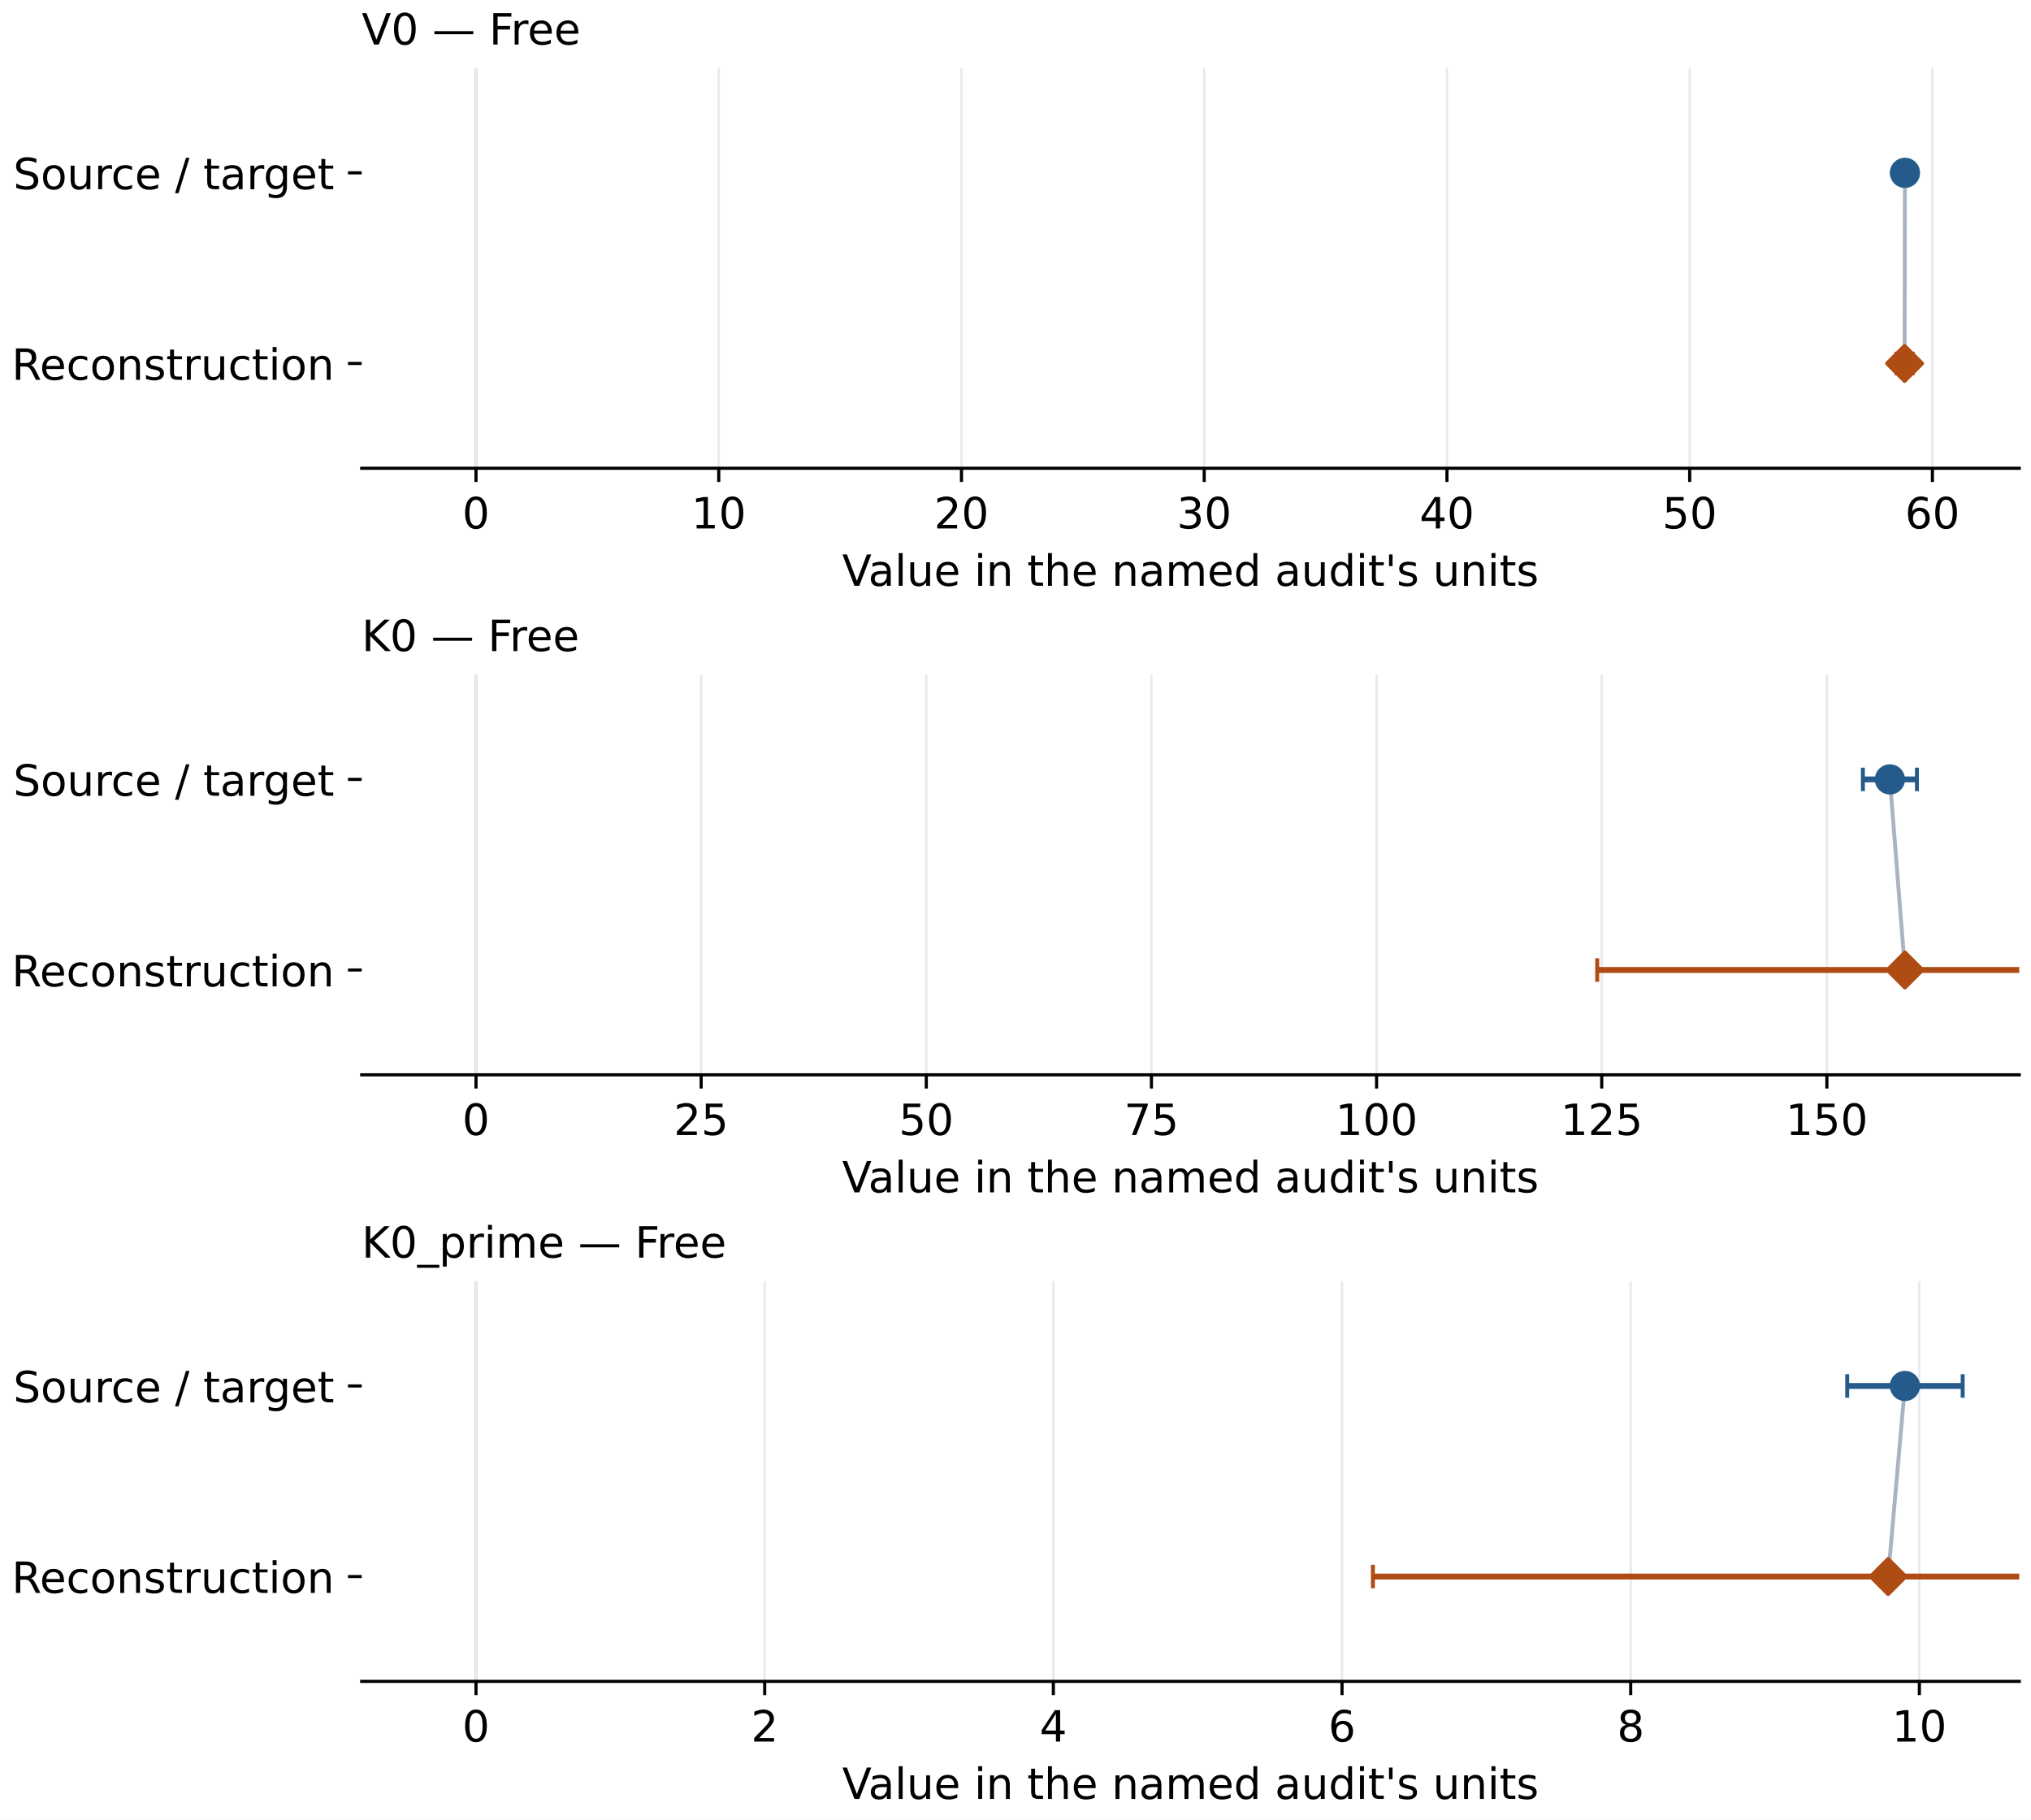
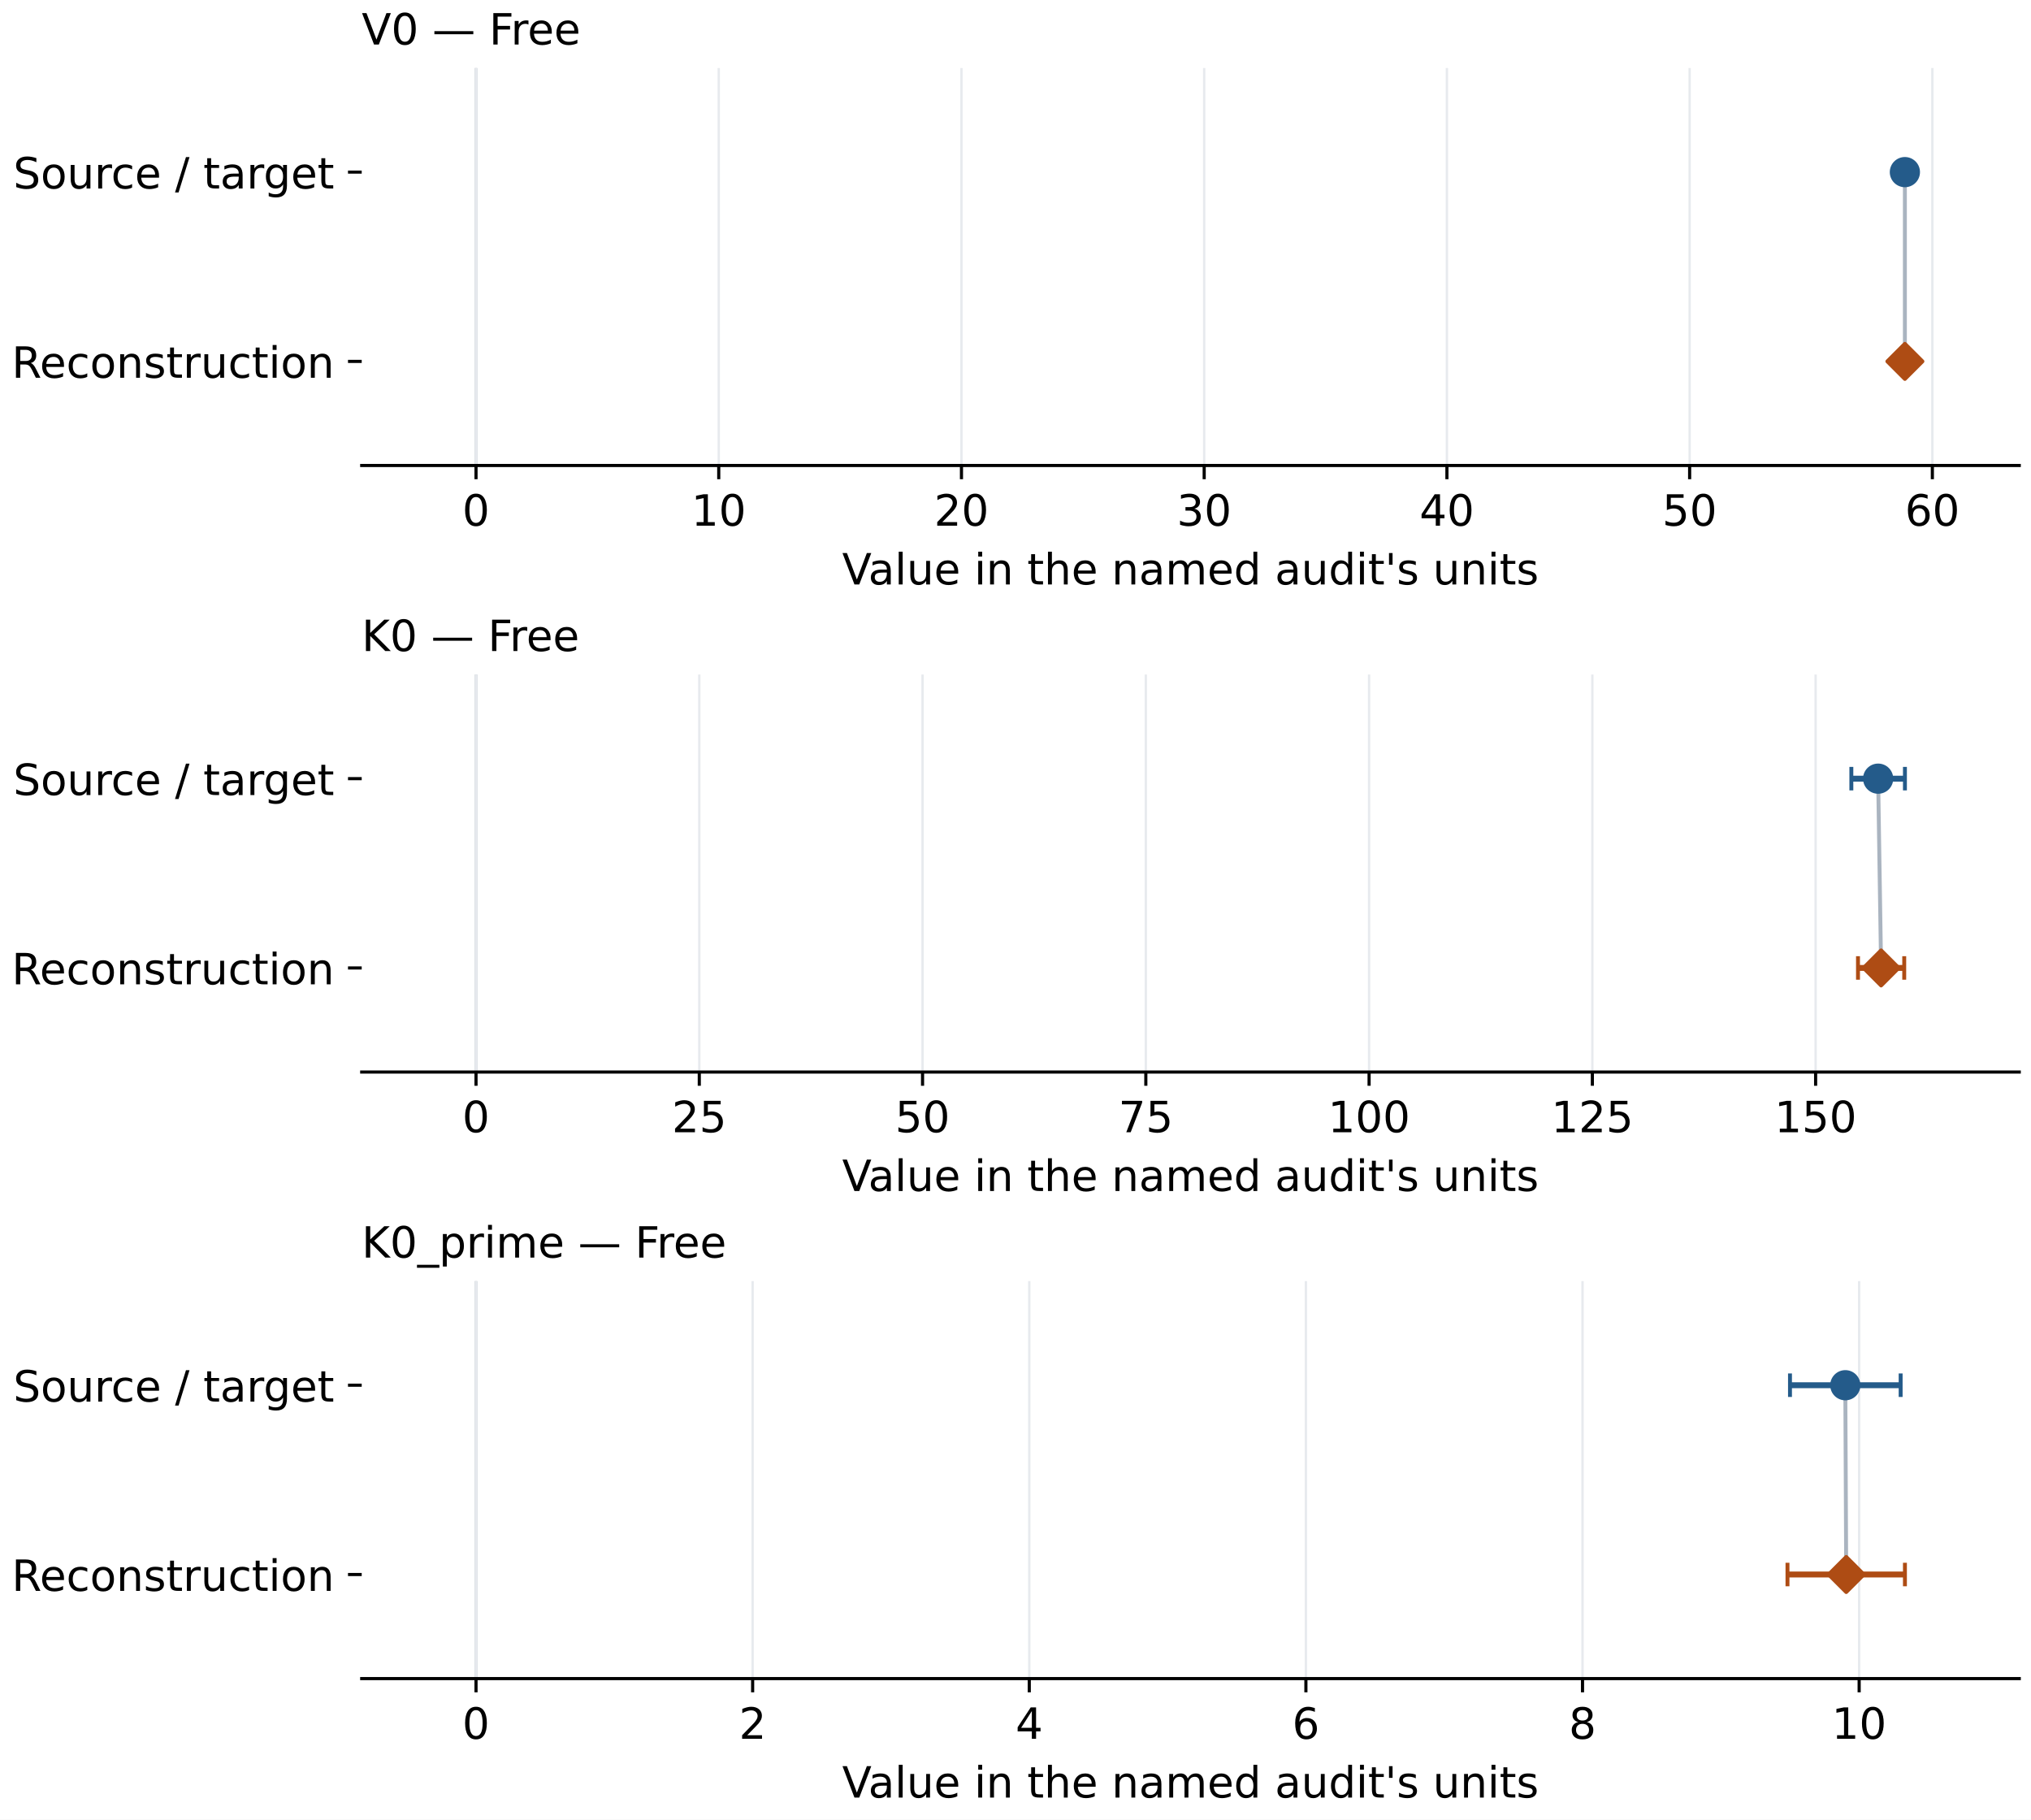
<svg xmlns="http://www.w3.org/2000/svg" xmlns:xlink="http://www.w3.org/1999/xlink" width="518.4pt" height="464.4pt" viewBox="0 0 518.4 464.4" version="1.1">
  <defs>
    <style type="text/css">*{stroke-linejoin: round; stroke-linecap: butt}</style>
  </defs>
  <g id="figure_1">
    <g id="patch_1">
      <path d="M 0 464.4 L 518.4 464.4 L 518.4 0 L 0 0 z " style="fill: #ffffff" />
    </g>
    <g id="axes_1">
      <g id="patch_2">
-         <path d="M 92.321 119.508 L 515.4 119.508 L 515.4 17.359 L 92.321 17.359 z " style="fill: #ffffff" />
+         <path d="M 92.323 118.799 L 515.4 118.799 L 515.4 17.358 L 92.323 17.358 z " style="fill: #ffffff" />
      </g>
      <g id="line2d_1">
-         <path d="M 121.499 119.508 L 121.499 17.359 " clip-path="url(#pd0b3603a32)" style="fill: none; stroke: #c3cad2; stroke-width: 0.7; stroke-linecap: square" />
+         <path d="M 121.501 118.799 L 121.501 17.358 " clip-path="url(#pb676bb3418)" style="fill: none; stroke: #c3cad2; stroke-width: 0.7; stroke-linecap: square" />
      </g>
      <g id="line2d_2">
-         <path d="M 486.222 44.112 L 486.133 92.754 " clip-path="url(#pd0b3603a32)" style="fill: none; stroke: #aab4c0; stroke-linecap: square" />
+         <path d="M 486.21 43.926 L 486.21 92.231 " clip-path="url(#pb676bb3418)" style="fill: none; stroke: #aab4c0; stroke-linecap: square" />
      </g>
      <g id="matplotlib.axis_1">
        <g id="xtick_1">
          <g id="line2d_3">
-             <path d="M 121.499 119.508 L 121.499 17.359 " clip-path="url(#pd0b3603a32)" style="fill: none; stroke: #e7eaee; stroke-width: 0.6; stroke-linecap: square" />
+             <path d="M 121.501 118.799 L 121.501 17.358 " clip-path="url(#pb676bb3418)" style="fill: none; stroke: #e7eaee; stroke-width: 0.6; stroke-linecap: square" />
          </g>
          <g id="line2d_4">
            <defs>
              <path id="mb45e14ee2d" d="M 0 0 L 0 3.5 " style="stroke: #000000; stroke-width: 0.8" />
            </defs>
            <g>
-               <use xlink:href="#mb45e14ee2d" x="121.499" y="119.508" style="stroke: #000000; stroke-width: 0.8" />
+               <use xlink:href="#mb45e14ee2d" x="121.501" y="118.799" style="stroke: #000000; stroke-width: 0.8" />
            </g>
          </g>
          <g id="text_1">
-             <text style="font: 11px 'DejaVu Sans', Arial, sans-serif; text-anchor: middle" x="121.499" y="134.866" transform="rotate(-0 121.4993 134.8662)">0</text>
+             <text style="font-size: 11px; font-family: 'DejaVu Sans', Arial, sans-serif; text-anchor: middle" x="121.501" y="134.156" transform="rotate(-0 121.5009 134.156)">0</text>
          </g>
        </g>
        <g id="xtick_2">
          <g id="line2d_5">
-             <path d="M 183.455 119.508 L 183.455 17.359 " clip-path="url(#pd0b3603a32)" style="fill: none; stroke: #e7eaee; stroke-width: 0.6; stroke-linecap: square" />
+             <path d="M 183.455 118.799 L 183.455 17.358 " clip-path="url(#pb676bb3418)" style="fill: none; stroke: #e7eaee; stroke-width: 0.6; stroke-linecap: square" />
          </g>
          <g id="line2d_6">
            <g>
-               <use xlink:href="#mb45e14ee2d" x="183.455" y="119.508" style="stroke: #000000; stroke-width: 0.8" />
+               <use xlink:href="#mb45e14ee2d" x="183.455" y="118.799" style="stroke: #000000; stroke-width: 0.8" />
            </g>
          </g>
          <g id="text_2">
-             <text style="font: 11px 'DejaVu Sans', Arial, sans-serif; text-anchor: middle" x="183.455" y="134.866" transform="rotate(-0 183.4553 134.8662)">10</text>
+             <text style="font-size: 11px; font-family: 'DejaVu Sans', Arial, sans-serif; text-anchor: middle" x="183.455" y="134.156" transform="rotate(-0 183.4546 134.156)">10</text>
          </g>
        </g>
        <g id="xtick_3">
          <g id="line2d_7">
-             <path d="M 245.411 119.508 L 245.411 17.359 " clip-path="url(#pd0b3603a32)" style="fill: none; stroke: #e7eaee; stroke-width: 0.6; stroke-linecap: square" />
+             <path d="M 245.408 118.799 L 245.408 17.358 " clip-path="url(#pb676bb3418)" style="fill: none; stroke: #e7eaee; stroke-width: 0.6; stroke-linecap: square" />
          </g>
          <g id="line2d_8">
            <g>
-               <use xlink:href="#mb45e14ee2d" x="245.411" y="119.508" style="stroke: #000000; stroke-width: 0.8" />
+               <use xlink:href="#mb45e14ee2d" x="245.408" y="118.799" style="stroke: #000000; stroke-width: 0.8" />
            </g>
          </g>
          <g id="text_3">
-             <text style="font: 11px 'DejaVu Sans', Arial, sans-serif; text-anchor: middle" x="245.411" y="134.866" transform="rotate(-0 245.4113 134.8662)">20</text>
+             <text style="font-size: 11px; font-family: 'DejaVu Sans', Arial, sans-serif; text-anchor: middle" x="245.408" y="134.156" transform="rotate(-0 245.4082 134.156)">20</text>
          </g>
        </g>
        <g id="xtick_4">
          <g id="line2d_9">
-             <path d="M 307.367 119.508 L 307.367 17.359 " clip-path="url(#pd0b3603a32)" style="fill: none; stroke: #e7eaee; stroke-width: 0.6; stroke-linecap: square" />
+             <path d="M 307.362 118.799 L 307.362 17.358 " clip-path="url(#pb676bb3418)" style="fill: none; stroke: #e7eaee; stroke-width: 0.6; stroke-linecap: square" />
          </g>
          <g id="line2d_10">
            <g>
-               <use xlink:href="#mb45e14ee2d" x="307.367" y="119.508" style="stroke: #000000; stroke-width: 0.8" />
+               <use xlink:href="#mb45e14ee2d" x="307.362" y="118.799" style="stroke: #000000; stroke-width: 0.8" />
            </g>
          </g>
          <g id="text_4">
-             <text style="font: 11px 'DejaVu Sans', Arial, sans-serif; text-anchor: middle" x="307.367" y="134.866" transform="rotate(-0 307.3673 134.8662)">30</text>
+             <text style="font-size: 11px; font-family: 'DejaVu Sans', Arial, sans-serif; text-anchor: middle" x="307.362" y="134.156" transform="rotate(-0 307.3619 134.156)">30</text>
          </g>
        </g>
        <g id="xtick_5">
          <g id="line2d_11">
-             <path d="M 369.323 119.508 L 369.323 17.359 " clip-path="url(#pd0b3603a32)" style="fill: none; stroke: #e7eaee; stroke-width: 0.6; stroke-linecap: square" />
+             <path d="M 369.316 118.799 L 369.316 17.358 " clip-path="url(#pb676bb3418)" style="fill: none; stroke: #e7eaee; stroke-width: 0.6; stroke-linecap: square" />
          </g>
          <g id="line2d_12">
            <g>
-               <use xlink:href="#mb45e14ee2d" x="369.323" y="119.508" style="stroke: #000000; stroke-width: 0.8" />
+               <use xlink:href="#mb45e14ee2d" x="369.316" y="118.799" style="stroke: #000000; stroke-width: 0.8" />
            </g>
          </g>
          <g id="text_5">
-             <text style="font: 11px 'DejaVu Sans', Arial, sans-serif; text-anchor: middle" x="369.323" y="134.866" transform="rotate(-0 369.3233 134.8662)">40</text>
+             <text style="font-size: 11px; font-family: 'DejaVu Sans', Arial, sans-serif; text-anchor: middle" x="369.316" y="134.156" transform="rotate(-0 369.3155 134.156)">40</text>
          </g>
        </g>
        <g id="xtick_6">
          <g id="line2d_13">
-             <path d="M 431.279 119.508 L 431.279 17.359 " clip-path="url(#pd0b3603a32)" style="fill: none; stroke: #e7eaee; stroke-width: 0.6; stroke-linecap: square" />
+             <path d="M 431.269 118.799 L 431.269 17.358 " clip-path="url(#pb676bb3418)" style="fill: none; stroke: #e7eaee; stroke-width: 0.6; stroke-linecap: square" />
          </g>
          <g id="line2d_14">
            <g>
-               <use xlink:href="#mb45e14ee2d" x="431.279" y="119.508" style="stroke: #000000; stroke-width: 0.8" />
+               <use xlink:href="#mb45e14ee2d" x="431.269" y="118.799" style="stroke: #000000; stroke-width: 0.8" />
            </g>
          </g>
          <g id="text_6">
-             <text style="font: 11px 'DejaVu Sans', Arial, sans-serif; text-anchor: middle" x="431.279" y="134.866" transform="rotate(-0 431.2794 134.8662)">50</text>
+             <text style="font-size: 11px; font-family: 'DejaVu Sans', Arial, sans-serif; text-anchor: middle" x="431.269" y="134.156" transform="rotate(-0 431.2692 134.156)">50</text>
          </g>
        </g>
        <g id="xtick_7">
          <g id="line2d_15">
-             <path d="M 493.235 119.508 L 493.235 17.359 " clip-path="url(#pd0b3603a32)" style="fill: none; stroke: #e7eaee; stroke-width: 0.6; stroke-linecap: square" />
+             <path d="M 493.223 118.799 L 493.223 17.358 " clip-path="url(#pb676bb3418)" style="fill: none; stroke: #e7eaee; stroke-width: 0.6; stroke-linecap: square" />
          </g>
          <g id="line2d_16">
            <g>
-               <use xlink:href="#mb45e14ee2d" x="493.235" y="119.508" style="stroke: #000000; stroke-width: 0.8" />
+               <use xlink:href="#mb45e14ee2d" x="493.223" y="118.799" style="stroke: #000000; stroke-width: 0.8" />
            </g>
          </g>
          <g id="text_7">
-             <text style="font: 11px 'DejaVu Sans', Arial, sans-serif; text-anchor: middle" x="493.235" y="134.866" transform="rotate(-0 493.2354 134.8662)">60</text>
+             <text style="font-size: 11px; font-family: 'DejaVu Sans', Arial, sans-serif; text-anchor: middle" x="493.223" y="134.156" transform="rotate(-0 493.2228 134.156)">60</text>
          </g>
        </g>
        <g id="text_8">
-           <text style="font: 11px 'DejaVu Sans', Arial, sans-serif; text-anchor: middle" x="303.861" y="149.512" transform="rotate(-0 303.8606 149.5121)">Value in the named audit's units</text>
+           <text style="font-size: 11px; font-family: 'DejaVu Sans', Arial, sans-serif; text-anchor: middle" x="303.861" y="149.157" transform="rotate(-0 303.8615 149.1569)">Value in the named audit's units</text>
        </g>
      </g>
      <g id="matplotlib.axis_2">
        <g id="ytick_1">
          <g id="line2d_17">
            <defs>
              <path id="m7f30f8d901" d="M 0 0 L -3.5 0 " style="stroke: #000000; stroke-width: 0.8" />
            </defs>
            <g>
-               <use xlink:href="#m7f30f8d901" x="92.321" y="92.754" style="stroke: #000000; stroke-width: 0.8" />
+               <use xlink:href="#m7f30f8d901" x="92.323" y="92.231" style="stroke: #000000; stroke-width: 0.8" />
            </g>
          </g>
          <g id="text_9">
-             <text style="font: 11px 'DejaVu Sans', Arial, sans-serif; text-anchor: end" x="85.321" y="96.934" transform="rotate(-0 85.32149 96.93362)">Reconstruction</text>
+             <text style="font-size: 11px; font-family: 'DejaVu Sans', Arial, sans-serif; text-anchor: end" x="85.323" y="96.41" transform="rotate(-0 85.32321 96.40989)">Reconstruction</text>
          </g>
        </g>
        <g id="ytick_2">
          <g id="line2d_18">
            <g>
-               <use xlink:href="#m7f30f8d901" x="92.321" y="44.112" style="stroke: #000000; stroke-width: 0.8" />
+               <use xlink:href="#m7f30f8d901" x="92.323" y="43.926" style="stroke: #000000; stroke-width: 0.8" />
            </g>
          </g>
          <g id="text_10">
-             <text style="font: 11px 'DejaVu Sans', Arial, sans-serif; text-anchor: end" x="85.321" y="48.291" transform="rotate(-0 85.32149 48.29107)">Source / target</text>
+             <text style="font-size: 11px; font-family: 'DejaVu Sans', Arial, sans-serif; text-anchor: end" x="85.323" y="48.104" transform="rotate(-0 85.32321 48.10424)">Source / target</text>
          </g>
        </g>
      </g>
      <g id="PathCollection_1">
        <defs>
          <path id="m5b1aaaca44" d="M 0 3.354 C 0.89 3.354 1.743 3.001 2.372 2.372 C 3.001 1.743 3.354 0.89 3.354 0 C 3.354 -0.89 3.001 -1.743 2.372 -2.372 C 1.743 -3.001 0.89 -3.354 0 -3.354 C -0.89 -3.354 -1.743 -3.001 -2.372 -2.372 C -3.001 -1.743 -3.354 -0.89 -3.354 0 C -3.354 0.89 -3.001 1.743 -2.372 2.372 C -1.743 3.001 -0.89 3.354 0 3.354 z " style="stroke: #245b8a" />
        </defs>
-         <g clip-path="url(#pd0b3603a32)">
-           <use xlink:href="#m5b1aaaca44" x="486.222" y="44.112" style="fill: #245b8a; stroke: #245b8a" />
+         <g clip-path="url(#pb676bb3418)">
+           <use xlink:href="#m5b1aaaca44" x="486.21" y="43.926" style="fill: #245b8a; stroke: #245b8a" />
        </g>
      </g>
      <g id="PathCollection_2">
        <defs>
          <path id="m79c71298e6" d="M -0 4.472 L 4.472 0 L 0 -4.472 L -4.472 -0 z " style="stroke: #ae4c14" />
        </defs>
-         <g clip-path="url(#pd0b3603a32)">
-           <use xlink:href="#m79c71298e6" x="486.133" y="92.754" style="fill: #ae4c14; stroke: #ae4c14" />
+         <g clip-path="url(#pb676bb3418)">
+           <use xlink:href="#m79c71298e6" x="486.21" y="92.231" style="fill: #ae4c14; stroke: #ae4c14" />
        </g>
      </g>
      <g id="LineCollection_1">
-         <path d="M 486.21 44.112 L 486.234 44.112 " clip-path="url(#pd0b3603a32)" style="fill: none; stroke: #245b8a; stroke-width: 1.5" />
+         <path d="M 486.197 43.926 L 486.222 43.926 " clip-path="url(#pb676bb3418)" style="fill: none; stroke: #245b8a; stroke-width: 1.5" />
      </g>
      <g id="line2d_19">
        <defs>
          <path id="m002537e231" d="M 0 3 L 0 -3 " style="stroke: #245b8a" />
        </defs>
-         <g clip-path="url(#pd0b3603a32)">
-           <use xlink:href="#m002537e231" x="486.21" y="44.112" style="fill: #245b8a; stroke: #245b8a" />
+         <g clip-path="url(#pb676bb3418)">
+           <use xlink:href="#m002537e231" x="486.197" y="43.926" style="fill: #245b8a; stroke: #245b8a" />
        </g>
      </g>
      <g id="line2d_20">
-         <g clip-path="url(#pd0b3603a32)">
-           <use xlink:href="#m002537e231" x="486.234" y="44.112" style="fill: #245b8a; stroke: #245b8a" />
+         <g clip-path="url(#pb676bb3418)">
+           <use xlink:href="#m002537e231" x="486.222" y="43.926" style="fill: #245b8a; stroke: #245b8a" />
        </g>
      </g>
      <g id="LineCollection_2">
-         <path d="M 484.033 92.754 L 488.233 92.754 " clip-path="url(#pd0b3603a32)" style="fill: none; stroke: #ae4c14; stroke-width: 1.5" />
+         <path d="M 486.197 92.231 L 486.222 92.231 " clip-path="url(#pb676bb3418)" style="fill: none; stroke: #ae4c14; stroke-width: 1.5" />
      </g>
      <g id="line2d_21">
        <defs>
          <path id="m3def4cd5cd" d="M 0 3 L 0 -3 " style="stroke: #ae4c14" />
        </defs>
-         <g clip-path="url(#pd0b3603a32)">
-           <use xlink:href="#m3def4cd5cd" x="484.033" y="92.754" style="fill: #ae4c14; stroke: #ae4c14" />
+         <g clip-path="url(#pb676bb3418)">
+           <use xlink:href="#m3def4cd5cd" x="486.197" y="92.231" style="fill: #ae4c14; stroke: #ae4c14" />
        </g>
      </g>
      <g id="line2d_22">
-         <g clip-path="url(#pd0b3603a32)">
-           <use xlink:href="#m3def4cd5cd" x="488.233" y="92.754" style="fill: #ae4c14; stroke: #ae4c14" />
+         <g clip-path="url(#pb676bb3418)">
+           <use xlink:href="#m3def4cd5cd" x="486.222" y="92.231" style="fill: #ae4c14; stroke: #ae4c14" />
        </g>
      </g>
      <g id="patch_3">
-         <path d="M 92.321 119.508 L 515.4 119.508 " style="fill: none; stroke: #000000; stroke-width: 0.8; stroke-linejoin: miter; stroke-linecap: square" />
+         <path d="M 92.323 118.799 L 515.4 118.799 " style="fill: none; stroke: #000000; stroke-width: 0.8; stroke-linejoin: miter; stroke-linecap: square" />
      </g>
      <g id="text_11">
-         <text style="font: 11px 'DejaVu Sans', Arial, sans-serif; text-anchor: start" x="92.321" y="11.359" transform="rotate(-0 92.32149 11.35852)">V0 — Free</text>
+         <text style="font-size: 11px; font-family: 'DejaVu Sans', Arial, sans-serif; text-anchor: start" x="92.323" y="11.358" transform="rotate(-0 92.32321 11.35766)">V0 — Free</text>
      </g>
    </g>
    <g id="axes_2">
      <g id="patch_4">
-         <path d="M 92.321 274.308 L 515.4 274.308 L 515.4 172.159 L 92.321 172.159 z " style="fill: #ffffff" />
+         <path d="M 92.323 273.598 L 515.4 273.598 L 515.4 172.157 L 92.323 172.157 z " style="fill: #ffffff" />
      </g>
      <g id="line2d_23">
-         <path d="M 121.499 274.308 L 121.499 172.159 " clip-path="url(#p2df99a79cd)" style="fill: none; stroke: #c3cad2; stroke-width: 0.7; stroke-linecap: square" />
+         <path d="M 121.501 273.598 L 121.501 172.157 " clip-path="url(#p77927f73e6)" style="fill: none; stroke: #c3cad2; stroke-width: 0.7; stroke-linecap: square" />
      </g>
      <g id="line2d_24">
-         <path d="M 482.388 198.912 L 486.222 247.554 " clip-path="url(#p2df99a79cd)" style="fill: none; stroke: #aab4c0; stroke-linecap: square" />
+         <path d="M 479.384 198.725 L 480.142 247.03 " clip-path="url(#p77927f73e6)" style="fill: none; stroke: #aab4c0; stroke-linecap: square" />
      </g>
      <g id="matplotlib.axis_3">
        <g id="xtick_8">
          <g id="line2d_25">
-             <path d="M 121.499 274.308 L 121.499 172.159 " clip-path="url(#p2df99a79cd)" style="fill: none; stroke: #e7eaee; stroke-width: 0.6; stroke-linecap: square" />
+             <path d="M 121.501 273.598 L 121.501 172.157 " clip-path="url(#p77927f73e6)" style="fill: none; stroke: #e7eaee; stroke-width: 0.6; stroke-linecap: square" />
          </g>
          <g id="line2d_26">
            <g>
-               <use xlink:href="#mb45e14ee2d" x="121.499" y="274.308" style="stroke: #000000; stroke-width: 0.8" />
+               <use xlink:href="#mb45e14ee2d" x="121.501" y="273.598" style="stroke: #000000; stroke-width: 0.8" />
            </g>
          </g>
          <g id="text_12">
-             <text style="font: 11px 'DejaVu Sans', Arial, sans-serif; text-anchor: middle" x="121.499" y="289.666" transform="rotate(-0 121.4993 289.6662)">0</text>
+             <text style="font-size: 11px; font-family: 'DejaVu Sans', Arial, sans-serif; text-anchor: middle" x="121.501" y="288.956" transform="rotate(-0 121.5009 288.9558)">0</text>
          </g>
        </g>
        <g id="xtick_9">
          <g id="line2d_27">
-             <path d="M 178.966 274.308 L 178.966 172.159 " clip-path="url(#p2df99a79cd)" style="fill: none; stroke: #e7eaee; stroke-width: 0.6; stroke-linecap: square" />
+             <path d="M 178.489 273.598 L 178.489 172.157 " clip-path="url(#p77927f73e6)" style="fill: none; stroke: #e7eaee; stroke-width: 0.6; stroke-linecap: square" />
          </g>
          <g id="line2d_28">
            <g>
-               <use xlink:href="#mb45e14ee2d" x="178.966" y="274.308" style="stroke: #000000; stroke-width: 0.8" />
+               <use xlink:href="#mb45e14ee2d" x="178.489" y="273.598" style="stroke: #000000; stroke-width: 0.8" />
            </g>
          </g>
          <g id="text_13">
-             <text style="font: 11px 'DejaVu Sans', Arial, sans-serif; text-anchor: middle" x="178.966" y="289.666" transform="rotate(-0 178.9656 289.6662)">25</text>
+             <text style="font-size: 11px; font-family: 'DejaVu Sans', Arial, sans-serif; text-anchor: middle" x="178.489" y="288.956" transform="rotate(-0 178.4886 288.9558)">25</text>
          </g>
        </g>
        <g id="xtick_10">
          <g id="line2d_29">
-             <path d="M 236.432 274.308 L 236.432 172.159 " clip-path="url(#p2df99a79cd)" style="fill: none; stroke: #e7eaee; stroke-width: 0.6; stroke-linecap: square" />
+             <path d="M 235.476 273.598 L 235.476 172.157 " clip-path="url(#p77927f73e6)" style="fill: none; stroke: #e7eaee; stroke-width: 0.6; stroke-linecap: square" />
          </g>
          <g id="line2d_30">
            <g>
-               <use xlink:href="#mb45e14ee2d" x="236.432" y="274.308" style="stroke: #000000; stroke-width: 0.8" />
+               <use xlink:href="#mb45e14ee2d" x="235.476" y="273.598" style="stroke: #000000; stroke-width: 0.8" />
            </g>
          </g>
          <g id="text_14">
-             <text style="font: 11px 'DejaVu Sans', Arial, sans-serif; text-anchor: middle" x="236.432" y="289.666" transform="rotate(-0 236.4319 289.6662)">50</text>
+             <text style="font-size: 11px; font-family: 'DejaVu Sans', Arial, sans-serif; text-anchor: middle" x="235.476" y="288.956" transform="rotate(-0 235.4763 288.9558)">50</text>
          </g>
        </g>
        <g id="xtick_11">
          <g id="line2d_31">
-             <path d="M 293.898 274.308 L 293.898 172.159 " clip-path="url(#p2df99a79cd)" style="fill: none; stroke: #e7eaee; stroke-width: 0.6; stroke-linecap: square" />
+             <path d="M 292.464 273.598 L 292.464 172.157 " clip-path="url(#p77927f73e6)" style="fill: none; stroke: #e7eaee; stroke-width: 0.6; stroke-linecap: square" />
          </g>
          <g id="line2d_32">
            <g>
-               <use xlink:href="#mb45e14ee2d" x="293.898" y="274.308" style="stroke: #000000; stroke-width: 0.8" />
+               <use xlink:href="#mb45e14ee2d" x="292.464" y="273.598" style="stroke: #000000; stroke-width: 0.8" />
            </g>
          </g>
          <g id="text_15">
-             <text style="font: 11px 'DejaVu Sans', Arial, sans-serif; text-anchor: middle" x="293.898" y="289.666" transform="rotate(-0 293.8981 289.6662)">75</text>
+             <text style="font-size: 11px; font-family: 'DejaVu Sans', Arial, sans-serif; text-anchor: middle" x="292.464" y="288.956" transform="rotate(-0 292.4639 288.9558)">75</text>
          </g>
        </g>
        <g id="xtick_12">
          <g id="line2d_33">
-             <path d="M 351.364 274.308 L 351.364 172.159 " clip-path="url(#p2df99a79cd)" style="fill: none; stroke: #e7eaee; stroke-width: 0.6; stroke-linecap: square" />
+             <path d="M 349.452 273.598 L 349.452 172.157 " clip-path="url(#p77927f73e6)" style="fill: none; stroke: #e7eaee; stroke-width: 0.6; stroke-linecap: square" />
          </g>
          <g id="line2d_34">
            <g>
-               <use xlink:href="#mb45e14ee2d" x="351.364" y="274.308" style="stroke: #000000; stroke-width: 0.8" />
+               <use xlink:href="#mb45e14ee2d" x="349.452" y="273.598" style="stroke: #000000; stroke-width: 0.8" />
            </g>
          </g>
          <g id="text_16">
-             <text style="font: 11px 'DejaVu Sans', Arial, sans-serif; text-anchor: middle" x="351.364" y="289.666" transform="rotate(-0 351.3644 289.6662)">100</text>
+             <text style="font-size: 11px; font-family: 'DejaVu Sans', Arial, sans-serif; text-anchor: middle" x="349.452" y="288.956" transform="rotate(-0 349.4516 288.9558)">100</text>
          </g>
        </g>
        <g id="xtick_13">
          <g id="line2d_35">
-             <path d="M 408.831 274.308 L 408.831 172.159 " clip-path="url(#p2df99a79cd)" style="fill: none; stroke: #e7eaee; stroke-width: 0.6; stroke-linecap: square" />
+             <path d="M 406.439 273.598 L 406.439 172.157 " clip-path="url(#p77927f73e6)" style="fill: none; stroke: #e7eaee; stroke-width: 0.6; stroke-linecap: square" />
          </g>
          <g id="line2d_36">
            <g>
-               <use xlink:href="#mb45e14ee2d" x="408.831" y="274.308" style="stroke: #000000; stroke-width: 0.8" />
+               <use xlink:href="#mb45e14ee2d" x="406.439" y="273.598" style="stroke: #000000; stroke-width: 0.8" />
            </g>
          </g>
          <g id="text_17">
-             <text style="font: 11px 'DejaVu Sans', Arial, sans-serif; text-anchor: middle" x="408.831" y="289.666" transform="rotate(-0 408.8307 289.6662)">125</text>
+             <text style="font-size: 11px; font-family: 'DejaVu Sans', Arial, sans-serif; text-anchor: middle" x="406.439" y="288.956" transform="rotate(-0 406.4393 288.9558)">125</text>
          </g>
        </g>
        <g id="xtick_14">
          <g id="line2d_37">
-             <path d="M 466.297 274.308 L 466.297 172.159 " clip-path="url(#p2df99a79cd)" style="fill: none; stroke: #e7eaee; stroke-width: 0.6; stroke-linecap: square" />
+             <path d="M 463.427 273.598 L 463.427 172.157 " clip-path="url(#p77927f73e6)" style="fill: none; stroke: #e7eaee; stroke-width: 0.6; stroke-linecap: square" />
          </g>
          <g id="line2d_38">
            <g>
-               <use xlink:href="#mb45e14ee2d" x="466.297" y="274.308" style="stroke: #000000; stroke-width: 0.8" />
+               <use xlink:href="#mb45e14ee2d" x="463.427" y="273.598" style="stroke: #000000; stroke-width: 0.8" />
            </g>
          </g>
          <g id="text_18">
-             <text style="font: 11px 'DejaVu Sans', Arial, sans-serif; text-anchor: middle" x="466.297" y="289.666" transform="rotate(-0 466.297 289.6662)">150</text>
+             <text style="font-size: 11px; font-family: 'DejaVu Sans', Arial, sans-serif; text-anchor: middle" x="463.427" y="288.956" transform="rotate(-0 463.427 288.9558)">150</text>
          </g>
        </g>
        <g id="text_19">
-           <text style="font: 11px 'DejaVu Sans', Arial, sans-serif; text-anchor: middle" x="303.861" y="304.312" transform="rotate(-0 303.8606 304.3121)">Value in the named audit's units</text>
+           <text style="font-size: 11px; font-family: 'DejaVu Sans', Arial, sans-serif; text-anchor: middle" x="303.861" y="303.957" transform="rotate(-0 303.8615 303.9566)">Value in the named audit's units</text>
        </g>
      </g>
      <g id="matplotlib.axis_4">
        <g id="ytick_3">
          <g id="line2d_39">
            <g>
-               <use xlink:href="#m7f30f8d901" x="92.321" y="247.554" style="stroke: #000000; stroke-width: 0.8" />
+               <use xlink:href="#m7f30f8d901" x="92.323" y="247.03" style="stroke: #000000; stroke-width: 0.8" />
            </g>
          </g>
          <g id="text_20">
-             <text style="font: 11px 'DejaVu Sans', Arial, sans-serif; text-anchor: end" x="85.321" y="251.734" transform="rotate(-0 85.32149 251.7336)">Reconstruction</text>
+             <text style="font-size: 11px; font-family: 'DejaVu Sans', Arial, sans-serif; text-anchor: end" x="85.323" y="251.21" transform="rotate(-0 85.32321 251.2096)">Reconstruction</text>
          </g>
        </g>
        <g id="ytick_4">
          <g id="line2d_40">
            <g>
-               <use xlink:href="#m7f30f8d901" x="92.321" y="198.912" style="stroke: #000000; stroke-width: 0.8" />
+               <use xlink:href="#m7f30f8d901" x="92.323" y="198.725" style="stroke: #000000; stroke-width: 0.8" />
            </g>
          </g>
          <g id="text_21">
-             <text style="font: 11px 'DejaVu Sans', Arial, sans-serif; text-anchor: end" x="85.321" y="203.091" transform="rotate(-0 85.32149 203.0911)">Source / target</text>
+             <text style="font-size: 11px; font-family: 'DejaVu Sans', Arial, sans-serif; text-anchor: end" x="85.323" y="202.904" transform="rotate(-0 85.32321 202.904)">Source / target</text>
          </g>
        </g>
      </g>
      <g id="PathCollection_3">
-         <g clip-path="url(#p2df99a79cd)">
-           <use xlink:href="#m5b1aaaca44" x="482.388" y="198.912" style="fill: #245b8a; stroke: #245b8a" />
+         <g clip-path="url(#p77927f73e6)">
+           <use xlink:href="#m5b1aaaca44" x="479.384" y="198.725" style="fill: #245b8a; stroke: #245b8a" />
        </g>
      </g>
      <g id="PathCollection_4">
-         <g clip-path="url(#p2df99a79cd)">
-           <use xlink:href="#m79c71298e6" x="486.222" y="247.554" style="fill: #ae4c14; stroke: #ae4c14" />
+         <g clip-path="url(#p77927f73e6)">
+           <use xlink:href="#m79c71298e6" x="480.142" y="247.03" style="fill: #ae4c14; stroke: #ae4c14" />
        </g>
      </g>
      <g id="LineCollection_3">
-         <path d="M 475.492 198.912 L 489.283 198.912 " clip-path="url(#p2df99a79cd)" style="fill: none; stroke: #245b8a; stroke-width: 1.5" />
+         <path d="M 472.545 198.725 L 486.222 198.725 " clip-path="url(#p77927f73e6)" style="fill: none; stroke: #245b8a; stroke-width: 1.5" />
      </g>
      <g id="line2d_41">
-         <g clip-path="url(#p2df99a79cd)">
-           <use xlink:href="#m002537e231" x="475.492" y="198.912" style="fill: #245b8a; stroke: #245b8a" />
+         <g clip-path="url(#p77927f73e6)">
+           <use xlink:href="#m002537e231" x="472.545" y="198.725" style="fill: #245b8a; stroke: #245b8a" />
        </g>
      </g>
      <g id="line2d_42">
-         <g clip-path="url(#p2df99a79cd)">
-           <use xlink:href="#m002537e231" x="489.283" y="198.912" style="fill: #245b8a; stroke: #245b8a" />
+         <g clip-path="url(#p77927f73e6)">
+           <use xlink:href="#m002537e231" x="486.222" y="198.725" style="fill: #245b8a; stroke: #245b8a" />
        </g>
      </g>
      <g id="LineCollection_4">
-         <path d="M 407.678 247.554 L 519.4 247.554 " clip-path="url(#p2df99a79cd)" style="fill: none; stroke: #ae4c14; stroke-width: 1.5" />
+         <path d="M 474.243 247.03 L 486.041 247.03 " clip-path="url(#p77927f73e6)" style="fill: none; stroke: #ae4c14; stroke-width: 1.5" />
      </g>
      <g id="line2d_43">
-         <g clip-path="url(#p2df99a79cd)">
-           <use xlink:href="#m3def4cd5cd" x="407.678" y="247.554" style="fill: #ae4c14; stroke: #ae4c14" />
+         <g clip-path="url(#p77927f73e6)">
+           <use xlink:href="#m3def4cd5cd" x="474.243" y="247.03" style="fill: #ae4c14; stroke: #ae4c14" />
        </g>
      </g>
      <g id="line2d_44">
-         <g clip-path="url(#p2df99a79cd)">
-           <use xlink:href="#m3def4cd5cd" x="564.766" y="247.554" style="fill: #ae4c14; stroke: #ae4c14" />
+         <g clip-path="url(#p77927f73e6)">
+           <use xlink:href="#m3def4cd5cd" x="486.041" y="247.03" style="fill: #ae4c14; stroke: #ae4c14" />
        </g>
      </g>
      <g id="patch_5">
-         <path d="M 92.321 274.308 L 515.4 274.308 " style="fill: none; stroke: #000000; stroke-width: 0.8; stroke-linejoin: miter; stroke-linecap: square" />
+         <path d="M 92.323 273.598 L 515.4 273.598 " style="fill: none; stroke: #000000; stroke-width: 0.8; stroke-linejoin: miter; stroke-linecap: square" />
      </g>
      <g id="text_22">
-         <text style="font: 11px 'DejaVu Sans', Arial, sans-serif; text-anchor: start" x="92.321" y="166.159" transform="rotate(-0 92.32149 166.1585)">K0 — Free</text>
+         <text style="font-size: 11px; font-family: 'DejaVu Sans', Arial, sans-serif; text-anchor: start" x="92.323" y="166.157" transform="rotate(-0 92.32321 166.1574)">K0 — Free</text>
      </g>
    </g>
    <g id="axes_3">
      <g id="patch_6">
-         <path d="M 92.321 429.108 L 515.4 429.108 L 515.4 326.959 L 92.321 326.959 z " style="fill: #ffffff" />
+         <path d="M 92.323 428.399 L 515.4 428.399 L 515.4 326.958 L 92.323 326.958 z " style="fill: #ffffff" />
      </g>
      <g id="line2d_45">
-         <path d="M 121.499 429.108 L 121.499 326.959 " clip-path="url(#pe31c34f5ee)" style="fill: none; stroke: #c3cad2; stroke-width: 0.7; stroke-linecap: square" />
+         <path d="M 121.501 428.399 L 121.501 326.958 " clip-path="url(#p0a043cab50)" style="fill: none; stroke: #c3cad2; stroke-width: 0.7; stroke-linecap: square" />
      </g>
      <g id="line2d_46">
-         <path d="M 486.222 353.712 L 481.93 402.354 " clip-path="url(#pe31c34f5ee)" style="fill: none; stroke: #aab4c0; stroke-linecap: square" />
+         <path d="M 471.005 353.526 L 471.234 401.831 " clip-path="url(#p0a043cab50)" style="fill: none; stroke: #aab4c0; stroke-linecap: square" />
      </g>
      <g id="matplotlib.axis_5">
        <g id="xtick_15">
          <g id="line2d_47">
-             <path d="M 121.499 429.108 L 121.499 326.959 " clip-path="url(#pe31c34f5ee)" style="fill: none; stroke: #e7eaee; stroke-width: 0.6; stroke-linecap: square" />
+             <path d="M 121.501 428.399 L 121.501 326.958 " clip-path="url(#p0a043cab50)" style="fill: none; stroke: #e7eaee; stroke-width: 0.6; stroke-linecap: square" />
          </g>
          <g id="line2d_48">
            <g>
-               <use xlink:href="#mb45e14ee2d" x="121.499" y="429.108" style="stroke: #000000; stroke-width: 0.8" />
+               <use xlink:href="#mb45e14ee2d" x="121.501" y="428.399" style="stroke: #000000; stroke-width: 0.8" />
            </g>
          </g>
          <g id="text_23">
-             <text style="font: 11px 'DejaVu Sans', Arial, sans-serif; text-anchor: middle" x="121.499" y="444.466" transform="rotate(-0 121.4993 444.4662)">0</text>
+             <text style="font-size: 11px; font-family: 'DejaVu Sans', Arial, sans-serif; text-anchor: middle" x="121.501" y="443.756" transform="rotate(-0 121.5009 443.7563)">0</text>
          </g>
        </g>
        <g id="xtick_16">
          <g id="line2d_49">
-             <path d="M 195.181 429.108 L 195.181 326.959 " clip-path="url(#pe31c34f5ee)" style="fill: none; stroke: #e7eaee; stroke-width: 0.6; stroke-linecap: square" />
+             <path d="M 192.108 428.399 L 192.108 326.958 " clip-path="url(#p0a043cab50)" style="fill: none; stroke: #e7eaee; stroke-width: 0.6; stroke-linecap: square" />
          </g>
          <g id="line2d_50">
            <g>
-               <use xlink:href="#mb45e14ee2d" x="195.181" y="429.108" style="stroke: #000000; stroke-width: 0.8" />
+               <use xlink:href="#mb45e14ee2d" x="192.108" y="428.399" style="stroke: #000000; stroke-width: 0.8" />
            </g>
          </g>
          <g id="text_24">
-             <text style="font: 11px 'DejaVu Sans', Arial, sans-serif; text-anchor: middle" x="195.181" y="444.466" transform="rotate(-0 195.1806 444.4662)">2</text>
+             <text style="font-size: 11px; font-family: 'DejaVu Sans', Arial, sans-serif; text-anchor: middle" x="192.108" y="443.756" transform="rotate(-0 192.1079 443.7563)">2</text>
          </g>
        </g>
        <g id="xtick_17">
          <g id="line2d_51">
-             <path d="M 268.862 429.108 L 268.862 326.959 " clip-path="url(#pe31c34f5ee)" style="fill: none; stroke: #e7eaee; stroke-width: 0.6; stroke-linecap: square" />
+             <path d="M 262.715 428.399 L 262.715 326.958 " clip-path="url(#p0a043cab50)" style="fill: none; stroke: #e7eaee; stroke-width: 0.6; stroke-linecap: square" />
          </g>
          <g id="line2d_52">
            <g>
-               <use xlink:href="#mb45e14ee2d" x="268.862" y="429.108" style="stroke: #000000; stroke-width: 0.8" />
+               <use xlink:href="#mb45e14ee2d" x="262.715" y="428.399" style="stroke: #000000; stroke-width: 0.8" />
            </g>
          </g>
          <g id="text_25">
-             <text style="font: 11px 'DejaVu Sans', Arial, sans-serif; text-anchor: middle" x="268.862" y="444.466" transform="rotate(-0 268.862 444.4662)">4</text>
+             <text style="font-size: 11px; font-family: 'DejaVu Sans', Arial, sans-serif; text-anchor: middle" x="262.715" y="443.756" transform="rotate(-0 262.7148 443.7563)">4</text>
          </g>
        </g>
        <g id="xtick_18">
          <g id="line2d_53">
-             <path d="M 342.543 429.108 L 342.543 326.959 " clip-path="url(#pe31c34f5ee)" style="fill: none; stroke: #e7eaee; stroke-width: 0.6; stroke-linecap: square" />
+             <path d="M 333.322 428.399 L 333.322 326.958 " clip-path="url(#p0a043cab50)" style="fill: none; stroke: #e7eaee; stroke-width: 0.6; stroke-linecap: square" />
          </g>
          <g id="line2d_54">
            <g>
-               <use xlink:href="#mb45e14ee2d" x="342.543" y="429.108" style="stroke: #000000; stroke-width: 0.8" />
+               <use xlink:href="#mb45e14ee2d" x="333.322" y="428.399" style="stroke: #000000; stroke-width: 0.8" />
            </g>
          </g>
          <g id="text_26">
-             <text style="font: 11px 'DejaVu Sans', Arial, sans-serif; text-anchor: middle" x="342.543" y="444.466" transform="rotate(-0 342.5433 444.4662)">6</text>
+             <text style="font-size: 11px; font-family: 'DejaVu Sans', Arial, sans-serif; text-anchor: middle" x="333.322" y="443.756" transform="rotate(-0 333.3218 443.7563)">6</text>
          </g>
        </g>
        <g id="xtick_19">
          <g id="line2d_55">
-             <path d="M 416.225 429.108 L 416.225 326.959 " clip-path="url(#pe31c34f5ee)" style="fill: none; stroke: #e7eaee; stroke-width: 0.6; stroke-linecap: square" />
+             <path d="M 403.929 428.399 L 403.929 326.958 " clip-path="url(#p0a043cab50)" style="fill: none; stroke: #e7eaee; stroke-width: 0.6; stroke-linecap: square" />
          </g>
          <g id="line2d_56">
            <g>
-               <use xlink:href="#mb45e14ee2d" x="416.225" y="429.108" style="stroke: #000000; stroke-width: 0.8" />
+               <use xlink:href="#mb45e14ee2d" x="403.929" y="428.399" style="stroke: #000000; stroke-width: 0.8" />
            </g>
          </g>
          <g id="text_27">
-             <text style="font: 11px 'DejaVu Sans', Arial, sans-serif; text-anchor: middle" x="416.225" y="444.466" transform="rotate(-0 416.2247 444.4662)">8</text>
+             <text style="font-size: 11px; font-family: 'DejaVu Sans', Arial, sans-serif; text-anchor: middle" x="403.929" y="443.756" transform="rotate(-0 403.9287 443.7563)">8</text>
          </g>
        </g>
        <g id="xtick_20">
          <g id="line2d_57">
-             <path d="M 489.906 429.108 L 489.906 326.959 " clip-path="url(#pe31c34f5ee)" style="fill: none; stroke: #e7eaee; stroke-width: 0.6; stroke-linecap: square" />
+             <path d="M 474.536 428.399 L 474.536 326.958 " clip-path="url(#p0a043cab50)" style="fill: none; stroke: #e7eaee; stroke-width: 0.6; stroke-linecap: square" />
          </g>
          <g id="line2d_58">
            <g>
-               <use xlink:href="#mb45e14ee2d" x="489.906" y="429.108" style="stroke: #000000; stroke-width: 0.8" />
+               <use xlink:href="#mb45e14ee2d" x="474.536" y="428.399" style="stroke: #000000; stroke-width: 0.8" />
            </g>
          </g>
          <g id="text_28">
-             <text style="font: 11px 'DejaVu Sans', Arial, sans-serif; text-anchor: middle" x="489.906" y="444.466" transform="rotate(-0 489.906 444.4662)">10</text>
+             <text style="font-size: 11px; font-family: 'DejaVu Sans', Arial, sans-serif; text-anchor: middle" x="474.536" y="443.756" transform="rotate(-0 474.5357 443.7563)">10</text>
          </g>
        </g>
        <g id="text_29">
-           <text style="font: 11px 'DejaVu Sans', Arial, sans-serif; text-anchor: middle" x="303.861" y="459.112" transform="rotate(-0 303.8606 459.1121)">Value in the named audit's units</text>
+           <text style="font-size: 11px; font-family: 'DejaVu Sans', Arial, sans-serif; text-anchor: middle" x="303.861" y="458.757" transform="rotate(-0 303.8615 458.7572)">Value in the named audit's units</text>
        </g>
      </g>
      <g id="matplotlib.axis_6">
        <g id="ytick_5">
          <g id="line2d_59">
            <g>
-               <use xlink:href="#m7f30f8d901" x="92.321" y="402.354" style="stroke: #000000; stroke-width: 0.8" />
+               <use xlink:href="#m7f30f8d901" x="92.323" y="401.831" style="stroke: #000000; stroke-width: 0.8" />
            </g>
          </g>
          <g id="text_30">
-             <text style="font: 11px 'DejaVu Sans', Arial, sans-serif; text-anchor: end" x="85.321" y="406.534" transform="rotate(-0 85.32149 406.5336)">Reconstruction</text>
+             <text style="font-size: 11px; font-family: 'DejaVu Sans', Arial, sans-serif; text-anchor: end" x="85.323" y="406.01" transform="rotate(-0 85.32321 406.0102)">Reconstruction</text>
          </g>
        </g>
        <g id="ytick_6">
          <g id="line2d_60">
            <g>
-               <use xlink:href="#m7f30f8d901" x="92.321" y="353.712" style="stroke: #000000; stroke-width: 0.8" />
+               <use xlink:href="#m7f30f8d901" x="92.323" y="353.526" style="stroke: #000000; stroke-width: 0.8" />
            </g>
          </g>
          <g id="text_31">
-             <text style="font: 11px 'DejaVu Sans', Arial, sans-serif; text-anchor: end" x="85.321" y="357.891" transform="rotate(-0 85.32149 357.8911)">Source / target</text>
+             <text style="font-size: 11px; font-family: 'DejaVu Sans', Arial, sans-serif; text-anchor: end" x="85.323" y="357.705" transform="rotate(-0 85.32321 357.7045)">Source / target</text>
          </g>
        </g>
      </g>
      <g id="PathCollection_5">
-         <g clip-path="url(#pe31c34f5ee)">
-           <use xlink:href="#m5b1aaaca44" x="486.222" y="353.712" style="fill: #245b8a; stroke: #245b8a" />
+         <g clip-path="url(#p0a043cab50)">
+           <use xlink:href="#m5b1aaaca44" x="471.005" y="353.526" style="fill: #245b8a; stroke: #245b8a" />
        </g>
      </g>
      <g id="PathCollection_6">
-         <g clip-path="url(#pe31c34f5ee)">
-           <use xlink:href="#m79c71298e6" x="481.93" y="402.354" style="fill: #ae4c14; stroke: #ae4c14" />
+         <g clip-path="url(#p0a043cab50)">
+           <use xlink:href="#m79c71298e6" x="471.234" y="401.831" style="fill: #ae4c14; stroke: #ae4c14" />
        </g>
      </g>
      <g id="LineCollection_5">
-         <path d="M 471.486 353.712 L 500.958 353.712 " clip-path="url(#pe31c34f5ee)" style="fill: none; stroke: #245b8a; stroke-width: 1.5" />
+         <path d="M 456.884 353.526 L 485.127 353.526 " clip-path="url(#p0a043cab50)" style="fill: none; stroke: #245b8a; stroke-width: 1.5" />
      </g>
      <g id="line2d_61">
-         <g clip-path="url(#pe31c34f5ee)">
-           <use xlink:href="#m002537e231" x="471.486" y="353.712" style="fill: #245b8a; stroke: #245b8a" />
+         <g clip-path="url(#p0a043cab50)">
+           <use xlink:href="#m002537e231" x="456.884" y="353.526" style="fill: #245b8a; stroke: #245b8a" />
        </g>
      </g>
      <g id="line2d_62">
-         <g clip-path="url(#pe31c34f5ee)">
-           <use xlink:href="#m002537e231" x="500.958" y="353.712" style="fill: #245b8a; stroke: #245b8a" />
+         <g clip-path="url(#p0a043cab50)">
+           <use xlink:href="#m002537e231" x="485.127" y="353.526" style="fill: #245b8a; stroke: #245b8a" />
        </g>
      </g>
      <g id="LineCollection_6">
-         <path d="M 350.426 402.354 L 519.4 402.354 " clip-path="url(#pe31c34f5ee)" style="fill: none; stroke: #ae4c14; stroke-width: 1.5" />
+         <path d="M 456.245 401.831 L 486.222 401.831 " clip-path="url(#p0a043cab50)" style="fill: none; stroke: #ae4c14; stroke-width: 1.5" />
      </g>
      <g id="line2d_63">
-         <g clip-path="url(#pe31c34f5ee)">
-           <use xlink:href="#m3def4cd5cd" x="350.426" y="402.354" style="fill: #ae4c14; stroke: #ae4c14" />
+         <g clip-path="url(#p0a043cab50)">
+           <use xlink:href="#m3def4cd5cd" x="456.245" y="401.831" style="fill: #ae4c14; stroke: #ae4c14" />
        </g>
      </g>
      <g id="line2d_64">
-         <g clip-path="url(#pe31c34f5ee)">
-           <use xlink:href="#m3def4cd5cd" x="613.434" y="402.354" style="fill: #ae4c14; stroke: #ae4c14" />
+         <g clip-path="url(#p0a043cab50)">
+           <use xlink:href="#m3def4cd5cd" x="486.222" y="401.831" style="fill: #ae4c14; stroke: #ae4c14" />
        </g>
      </g>
      <g id="patch_7">
-         <path d="M 92.321 429.108 L 515.4 429.108 " style="fill: none; stroke: #000000; stroke-width: 0.8; stroke-linejoin: miter; stroke-linecap: square" />
+         <path d="M 92.323 428.399 L 515.4 428.399 " style="fill: none; stroke: #000000; stroke-width: 0.8; stroke-linejoin: miter; stroke-linecap: square" />
      </g>
      <g id="text_32">
-         <text style="font: 11px 'DejaVu Sans', Arial, sans-serif; text-anchor: start" x="92.321" y="320.959" transform="rotate(-0 92.32149 320.9585)">K0_prime — Free</text>
+         <text style="font-size: 11px; font-family: 'DejaVu Sans', Arial, sans-serif; text-anchor: start" x="92.323" y="320.958" transform="rotate(-0 92.32321 320.9579)">K0_prime — Free</text>
      </g>
    </g>
  </g>
  <defs>
-     <clipPath id="pd0b3603a32">
-       <rect x="92.321" y="17.359" width="423.078" height="102.149" />
+     <clipPath id="pb676bb3418">
+       <rect x="92.323" y="17.358" width="423.077" height="101.441" />
    </clipPath>
-     <clipPath id="p2df99a79cd">
-       <rect x="92.321" y="172.159" width="423.078" height="102.149" />
+     <clipPath id="p77927f73e6">
+       <rect x="92.323" y="172.157" width="423.077" height="101.441" />
    </clipPath>
-     <clipPath id="pe31c34f5ee">
-       <rect x="92.321" y="326.959" width="423.078" height="102.149" />
+     <clipPath id="p0a043cab50">
+       <rect x="92.323" y="326.958" width="423.077" height="101.441" />
    </clipPath>
  </defs>
</svg>
